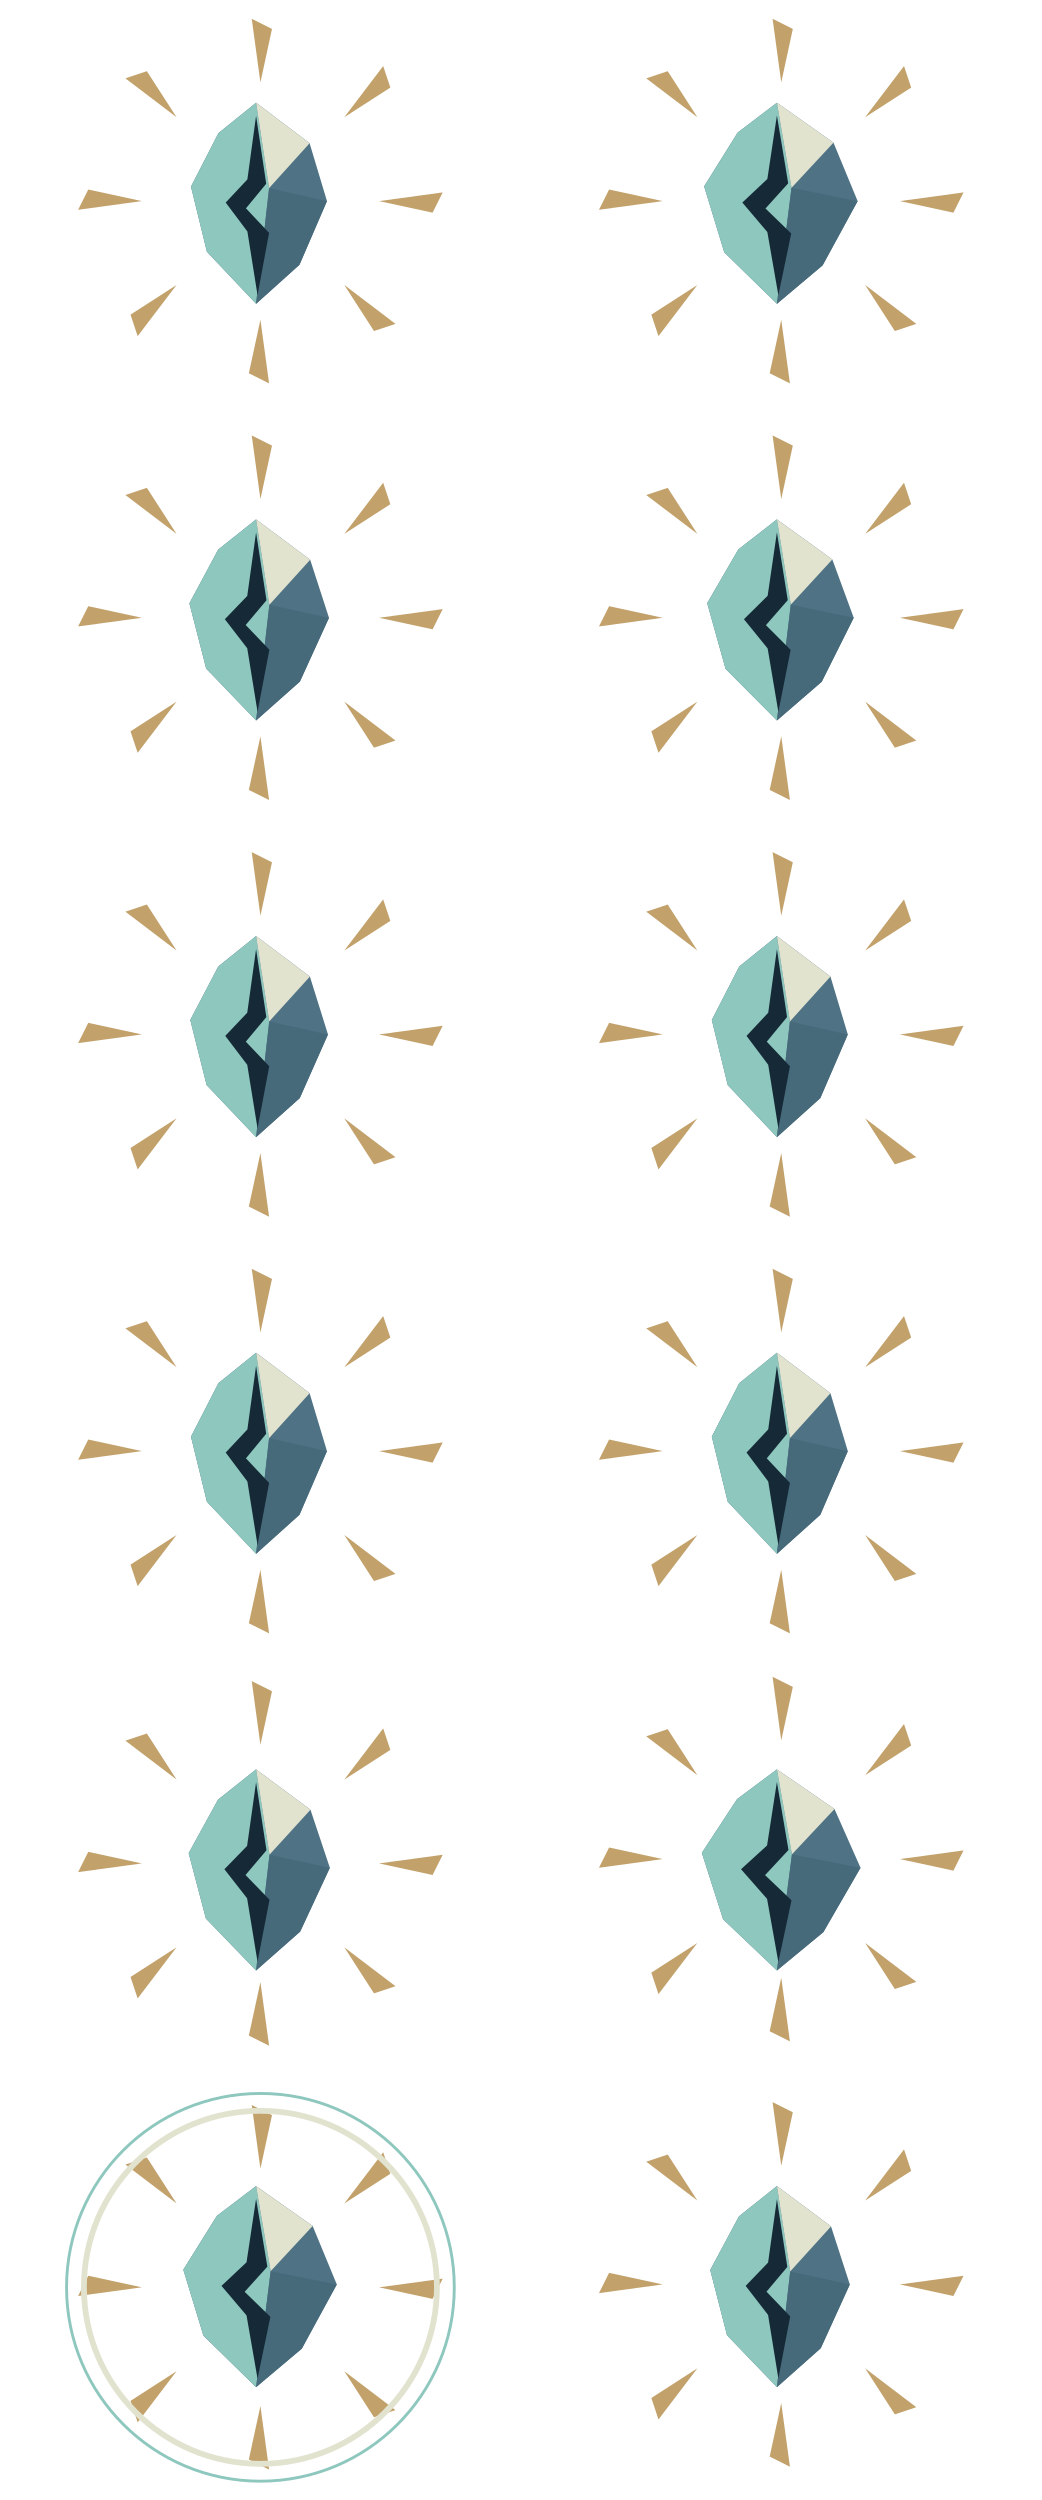
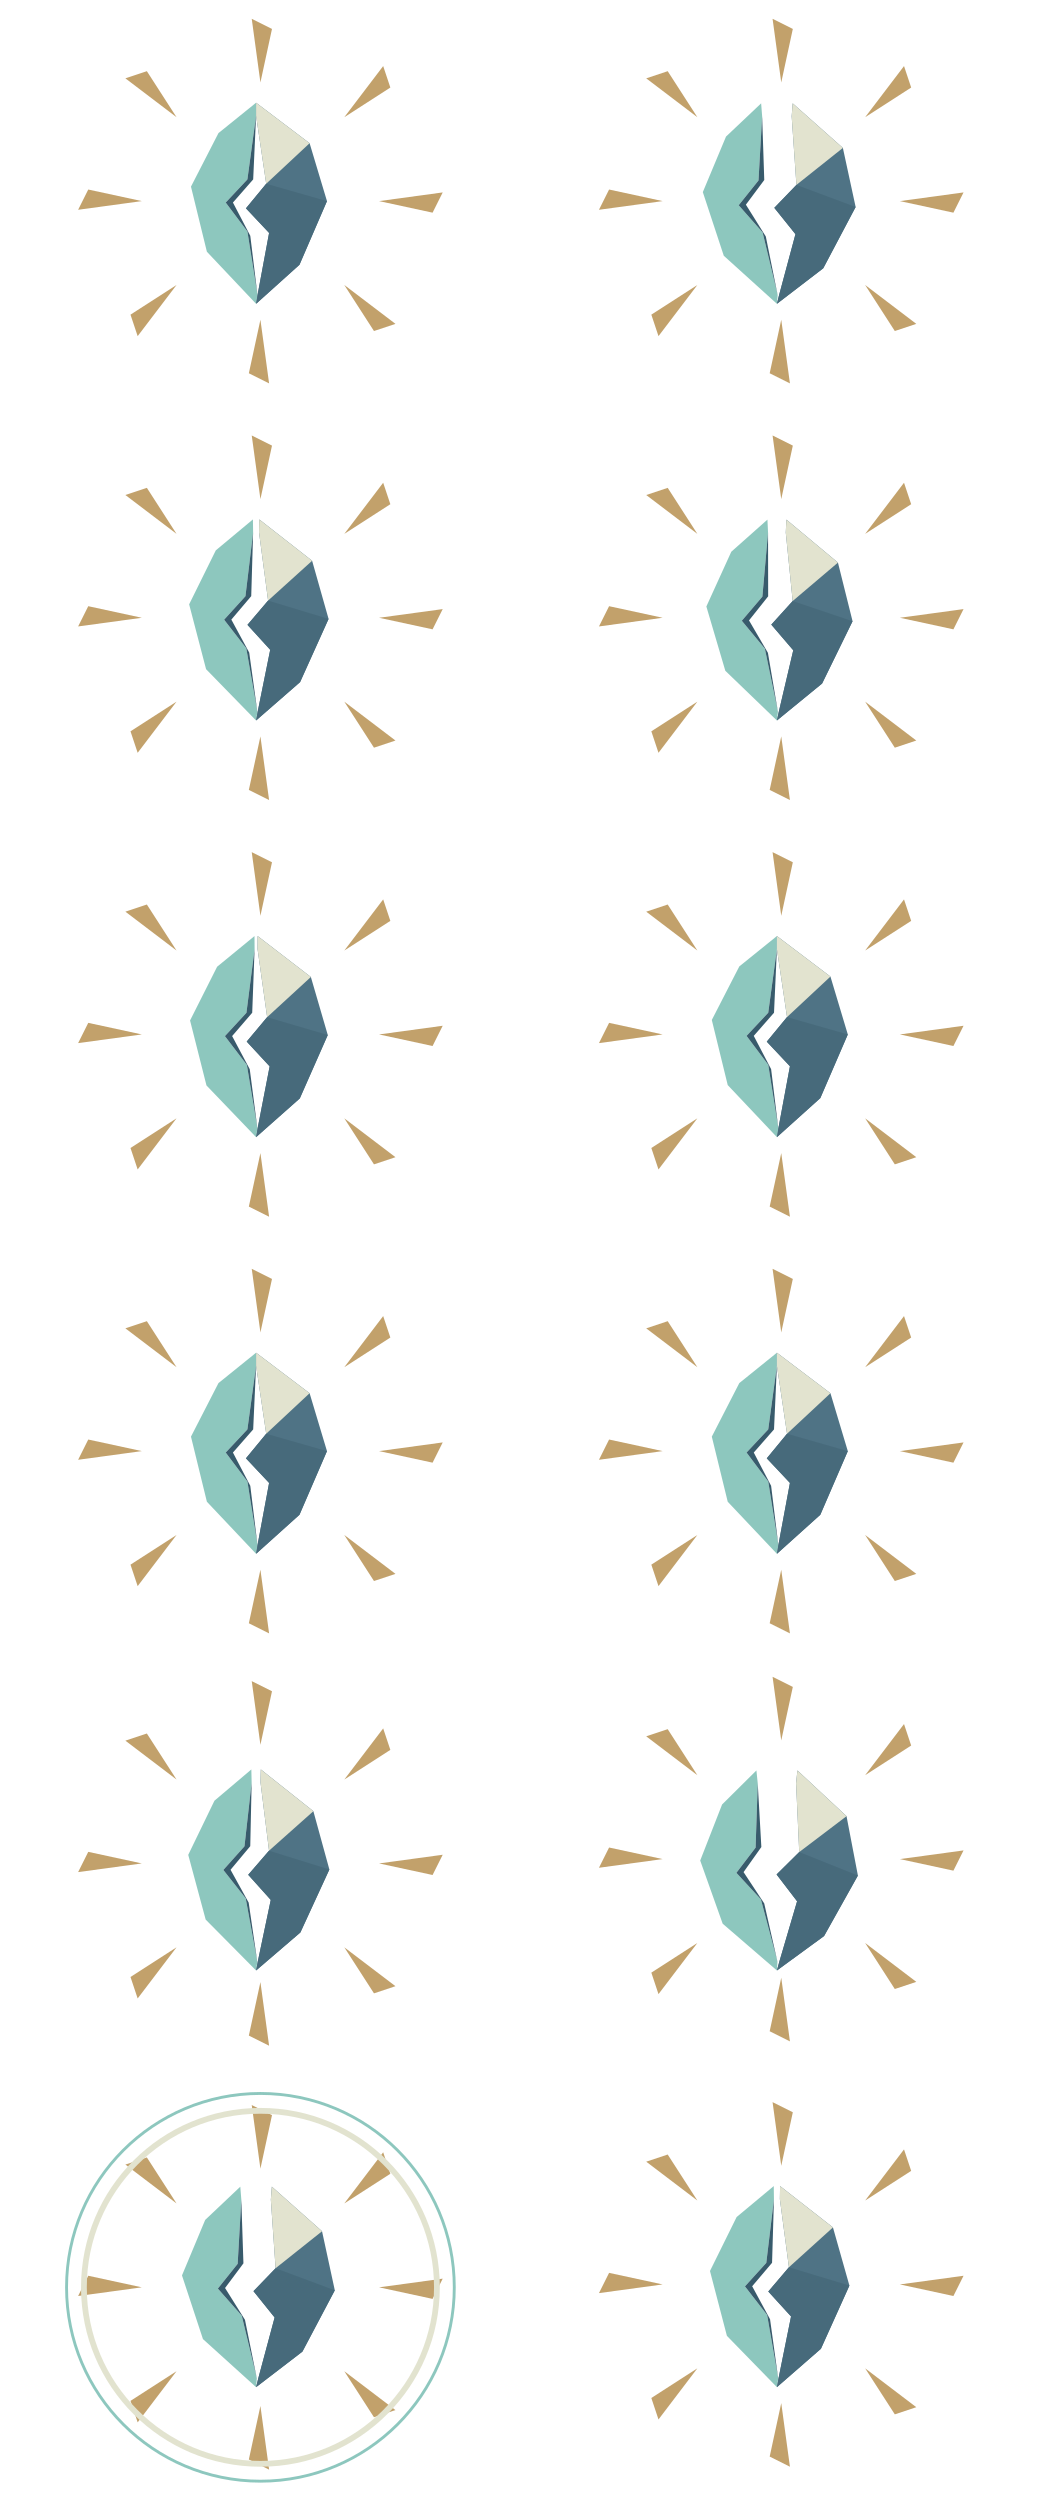
<svg xmlns="http://www.w3.org/2000/svg" width="720" height="1728" viewBox="0 0 720 1728">
  <svg x="0" y="0" width="360" height="288" viewBox="0 0 360 288">
    <polygon points="262,139 299,147 306,133" fill="#c2a16b" />
    <polygon points="237.983,196.983 258.489,228.803 273.338,223.853" fill="#c2a16b" />
    <polygon points="180,221 172,258 186,265" fill="#c2a16b" />
    <polygon points="122.017,196.983 90.197,217.489 95.147,232.338" fill="#c2a16b" />
    <polygon points="98,139 61,131 54,145" fill="#c2a16b" />
    <polygon points="122.017,81.017 101.511,49.197 86.662,54.147" fill="#c2a16b" />
    <polygon points="180,57 188,20 174,13" fill="#c2a16b" />
    <polygon points="237.983,81.017 269.803,60.511 264.853,45.662" fill="#c2a16b" />
-     <polygon points="177,71 214,99 226,139 207,183 177,210 143,174 132,129 151,92" fill="#4f7385" />
-     <polygon points="177,71 186,130 177,210 143,174 132,129 151,92" fill="#8dc7be" />
-     <polygon points="177,71 214,99 186,130" fill="#e2e3cf" />
-     <polygon points="186,130 226,139 207,183 177,210" fill="#476a7b" />
-     <polygon points="177,80 184,127 170,144 186,161 178,204 171,160 156,140 171,124" fill="#152937" />
+     <g data-heart-half="left" transform="rotate(-0 177 210)">
+       <polygon points="177,71 151,92 132,129 143,174 177,210 178,204 171,160 156,140 171,124 177,80" fill="#8dc7be" />
+       <polygon points="177,80 171,124 156,140 171,160 178,204 173,163 161,140 175,124" fill="#385b6c" />
+     </g>
+     <g data-heart-half="right" transform="rotate(0 177 210)">
+       <polygon points="177,71 214,99 226,139 207,183 177,210 178,204 186,161 170,144 184,127 177,80" fill="#4f7385" />
+       <polygon points="177,71 214,99 184,127 177,80" fill="#e2e3cf" />
+       <polygon points="184,127 226,139 207,183 177,210 178,204 186,161 170,144" fill="#476a7b" />
+     </g>
  </svg>
  <svg x="360" y="0" width="360" height="288" viewBox="0 0 360 288">
    <polygon points="262,139 299,147 306,133" fill="#c2a16b" />
    <polygon points="237.983,196.983 258.489,228.803 273.338,223.853" fill="#c2a16b" />
    <polygon points="180,221 172,258 186,265" fill="#c2a16b" />
    <polygon points="122.017,196.983 90.197,217.489 95.147,232.338" fill="#c2a16b" />
    <polygon points="98,139 61,131 54,145" fill="#c2a16b" />
    <polygon points="122.017,81.017 101.511,49.197 86.662,54.147" fill="#c2a16b" />
    <polygon points="180,57 188,20 174,13" fill="#c2a16b" />
    <polygon points="237.983,81.017 269.803,60.511 264.853,45.662" fill="#c2a16b" />
-     <polygon points="177,71 216.1,98.6 232.8,139 208.6,183.4 177,210 140.6,174.4 126.7,128.8 149.9,91.6" fill="#4f7385" />
-     <polygon points="177,71 187.1,129.8 177,210 140.6,174.4 126.7,128.8 149.9,91.6" fill="#8dc7be" />
-     <polygon points="177,71 216.1,98.6 187.1,129.8" fill="#e2e3cf" />
-     <polygon points="187.1,129.8 232.8,139 208.6,183.4 177,210" fill="#476a7b" />
-     <polygon points="177,79.8 184.8,126.7 169.1,144.1 186.9,161.4 178,204.1 170.4,160.4 153.1,140 170.4,123.7" fill="#152937" />
+     <g data-heart-half="left" transform="rotate(-4.5 177 210)">
+       <polygon points="177,71 151,92 132,129 143,174 177,210 178,204 171,160 156,140 171,124 177,80" fill="#8dc7be" />
+       <polygon points="177,80 171,124 156,140 171,160 178,204 173,163 161,140 175,124" fill="#385b6c" />
+     </g>
+     <g data-heart-half="right" transform="rotate(4.5 177 210)">
+       <polygon points="177,71 214,99 226,139 207,183 177,210 178,204 186,161 170,144 184,127 177,80" fill="#4f7385" />
+       <polygon points="177,71 214,99 184,127 177,80" fill="#e2e3cf" />
+       <polygon points="184,127 226,139 207,183 177,210 178,204 186,161 170,144" fill="#476a7b" />
+     </g>
  </svg>
  <svg x="0" y="288" width="360" height="288" viewBox="0 0 360 288">
    <polygon points="262,139 299,147 306,133" fill="#c2a16b" />
    <polygon points="237.983,196.983 258.489,228.803 273.338,223.853" fill="#c2a16b" />
    <polygon points="180,221 172,258 186,265" fill="#c2a16b" />
    <polygon points="122.017,196.983 90.197,217.489 95.147,232.338" fill="#c2a16b" />
    <polygon points="98,139 61,131 54,145" fill="#c2a16b" />
    <polygon points="122.017,81.017 101.511,49.197 86.662,54.147" fill="#c2a16b" />
    <polygon points="180,57 188,20 174,13" fill="#c2a16b" />
    <polygon points="237.983,81.017 269.803,60.511 264.853,45.662" fill="#c2a16b" />
-     <polygon points="177,71 214.4,98.9 227.4,139 207.3,183.1 177,210 142.5,174.1 130.9,129 150.8,91.9" fill="#4f7385" />
-     <polygon points="177,71 186.2,130 177,210 142.5,174.1 130.9,129 150.8,91.9" fill="#8dc7be" />
-     <polygon points="177,71 214.4,98.9 186.2,130" fill="#e2e3cf" />
-     <polygon points="186.2,130 227.4,139 207.3,183.1 177,210" fill="#476a7b" />
-     <polygon points="177,80 184.2,126.9 169.8,144 186.2,161.1 178,204 170.9,160.1 155.4,140 170.9,123.9" fill="#152937" />
+     <g data-heart-half="left" transform="rotate(-0.9 177 210)">
+       <polygon points="177,71 151,92 132,129 143,174 177,210 178,204 171,160 156,140 171,124 177,80" fill="#8dc7be" />
+       <polygon points="177,80 171,124 156,140 171,160 178,204 173,163 161,140 175,124" fill="#385b6c" />
+     </g>
+     <g data-heart-half="right" transform="rotate(0.9 177 210)">
+       <polygon points="177,71 214,99 226,139 207,183 177,210 178,204 186,161 170,144 184,127 177,80" fill="#4f7385" />
+       <polygon points="177,71 214,99 184,127 177,80" fill="#e2e3cf" />
+       <polygon points="184,127 226,139 207,183 177,210 178,204 186,161 170,144" fill="#476a7b" />
+     </g>
  </svg>
  <svg x="360" y="288" width="360" height="288" viewBox="0 0 360 288">
    <polygon points="262,139 299,147 306,133" fill="#c2a16b" />
    <polygon points="237.983,196.983 258.489,228.803 273.338,223.853" fill="#c2a16b" />
    <polygon points="180,221 172,258 186,265" fill="#c2a16b" />
    <polygon points="122.017,196.983 90.197,217.489 95.147,232.338" fill="#c2a16b" />
    <polygon points="98,139 61,131 54,145" fill="#c2a16b" />
    <polygon points="122.017,81.017 101.511,49.197 86.662,54.147" fill="#c2a16b" />
    <polygon points="180,57 188,20 174,13" fill="#c2a16b" />
    <polygon points="237.983,81.017 269.803,60.511 264.853,45.662" fill="#c2a16b" />
-     <polygon points="177,71 215.3,98.7 230.1,139 208,183.2 177,210 141.5,174.3 128.8,128.9 150.3,91.8" fill="#4f7385" />
-     <polygon points="177,71 186.6,129.9 177,210 141.5,174.3 128.8,128.9 150.3,91.8" fill="#8dc7be" />
-     <polygon points="177,71 215.3,98.7 186.6,129.9" fill="#e2e3cf" />
-     <polygon points="186.6,129.9 230.1,139 208,183.2 177,210" fill="#476a7b" />
-     <polygon points="177,79.9 184.5,126.8 169.4,144.1 186.5,161.2 178,204.1 170.6,160.2 154.2,140 170.6,123.8" fill="#152937" />
+     <g data-heart-half="left" transform="rotate(-2.7 177 210)">
+       <polygon points="177,71 151,92 132,129 143,174 177,210 178,204 171,160 156,140 171,124 177,80" fill="#8dc7be" />
+       <polygon points="177,80 171,124 156,140 171,160 178,204 173,163 161,140 175,124" fill="#385b6c" />
+     </g>
+     <g data-heart-half="right" transform="rotate(2.7 177 210)">
+       <polygon points="177,71 214,99 226,139 207,183 177,210 178,204 186,161 170,144 184,127 177,80" fill="#4f7385" />
+       <polygon points="177,71 214,99 184,127 177,80" fill="#e2e3cf" />
+       <polygon points="184,127 226,139 207,183 177,210 178,204 186,161 170,144" fill="#476a7b" />
+     </g>
  </svg>
  <svg x="0" y="576" width="360" height="288" viewBox="0 0 360 288">
    <polygon points="262,139 299,147 306,133" fill="#c2a16b" />
    <polygon points="237.983,196.983 258.489,228.803 273.338,223.853" fill="#c2a16b" />
    <polygon points="180,221 172,258 186,265" fill="#c2a16b" />
    <polygon points="122.017,196.983 90.197,217.489 95.147,232.338" fill="#c2a16b" />
    <polygon points="98,139 61,131 54,145" fill="#c2a16b" />
    <polygon points="122.017,81.017 101.511,49.197 86.662,54.147" fill="#c2a16b" />
    <polygon points="180,57 188,20 174,13" fill="#c2a16b" />
    <polygon points="237.983,81.017 269.803,60.511 264.853,45.662" fill="#c2a16b" />
-     <polygon points="177,71 214.2,99 226.7,139 207.2,183 177,210 142.8,174 131.5,129 150.9,92" fill="#4f7385" />
-     <polygon points="177,71 186.1,130 177,210 142.8,174 131.5,129 150.9,92" fill="#8dc7be" />
-     <polygon points="177,71 214.2,99 186.1,130" fill="#e2e3cf" />
-     <polygon points="186.1,130 226.7,139 207.2,183 177,210" fill="#476a7b" />
-     <polygon points="177,80 184.1,127 169.9,144 186.1,161 178,204 170.9,160 155.7,140 170.9,124" fill="#152937" />
+     <g data-heart-half="left" transform="rotate(-0.45 177 210)">
+       <polygon points="177,71 151,92 132,129 143,174 177,210 178,204 171,160 156,140 171,124 177,80" fill="#8dc7be" />
+       <polygon points="177,80 171,124 156,140 171,160 178,204 173,163 161,140 175,124" fill="#385b6c" />
+     </g>
+     <g data-heart-half="right" transform="rotate(0.45 177 210)">
+       <polygon points="177,71 214,99 226,139 207,183 177,210 178,204 186,161 170,144 184,127 177,80" fill="#4f7385" />
+       <polygon points="177,71 214,99 184,127 177,80" fill="#e2e3cf" />
+       <polygon points="184,127 226,139 207,183 177,210 178,204 186,161 170,144" fill="#476a7b" />
+     </g>
  </svg>
  <svg x="360" y="576" width="360" height="288" viewBox="0 0 360 288">
    <polygon points="262,139 299,147 306,133" fill="#c2a16b" />
    <polygon points="237.983,196.983 258.489,228.803 273.338,223.853" fill="#c2a16b" />
    <polygon points="180,221 172,258 186,265" fill="#c2a16b" />
    <polygon points="122.017,196.983 90.197,217.489 95.147,232.338" fill="#c2a16b" />
    <polygon points="98,139 61,131 54,145" fill="#c2a16b" />
    <polygon points="122.017,81.017 101.511,49.197 86.662,54.147" fill="#c2a16b" />
    <polygon points="180,57 188,20 174,13" fill="#c2a16b" />
    <polygon points="237.983,81.017 269.803,60.511 264.853,45.662" fill="#c2a16b" />
-     <polygon points="177,71 214,99 226,139 207,183 177,210 143,174 132,129 151,92" fill="#4f7385" />
-     <polygon points="177,71 186,130 177,210 143,174 132,129 151,92" fill="#8dc7be" />
-     <polygon points="177,71 214,99 186,130" fill="#e2e3cf" />
-     <polygon points="186,130 226,139 207,183 177,210" fill="#476a7b" />
-     <polygon points="177,80 184,127 170,144 186,161 178,204 171,160 156,140 171,124" fill="#152937" />
+     <g data-heart-half="left" transform="rotate(-0 177 210)">
+       <polygon points="177,71 151,92 132,129 143,174 177,210 178,204 171,160 156,140 171,124 177,80" fill="#8dc7be" />
+       <polygon points="177,80 171,124 156,140 171,160 178,204 173,163 161,140 175,124" fill="#385b6c" />
+     </g>
+     <g data-heart-half="right" transform="rotate(0 177 210)">
+       <polygon points="177,71 214,99 226,139 207,183 177,210 178,204 186,161 170,144 184,127 177,80" fill="#4f7385" />
+       <polygon points="177,71 214,99 184,127 177,80" fill="#e2e3cf" />
+       <polygon points="184,127 226,139 207,183 177,210 178,204 186,161 170,144" fill="#476a7b" />
+     </g>
  </svg>
  <svg x="0" y="864" width="360" height="288" viewBox="0 0 360 288">
    <polygon points="262,139 299,147 306,133" fill="#c2a16b" />
    <polygon points="237.983,196.983 258.489,228.803 273.338,223.853" fill="#c2a16b" />
    <polygon points="180,221 172,258 186,265" fill="#c2a16b" />
    <polygon points="122.017,196.983 90.197,217.489 95.147,232.338" fill="#c2a16b" />
    <polygon points="98,139 61,131 54,145" fill="#c2a16b" />
    <polygon points="122.017,81.017 101.511,49.197 86.662,54.147" fill="#c2a16b" />
    <polygon points="180,57 188,20 174,13" fill="#c2a16b" />
    <polygon points="237.983,81.017 269.803,60.511 264.853,45.662" fill="#c2a16b" />
-     <polygon points="177,71 214,99 226,139 207,183 177,210 143,174 132,129 151,92" fill="#4f7385" />
-     <polygon points="177,71 186,130 177,210 143,174 132,129 151,92" fill="#8dc7be" />
-     <polygon points="177,71 214,99 186,130" fill="#e2e3cf" />
-     <polygon points="186,130 226,139 207,183 177,210" fill="#476a7b" />
-     <polygon points="177,80 184,127 170,144 186,161 178,204 171,160 156,140 171,124" fill="#152937" />
+     <g data-heart-half="left" transform="rotate(-0 177 210)">
+       <polygon points="177,71 151,92 132,129 143,174 177,210 178,204 171,160 156,140 171,124 177,80" fill="#8dc7be" />
+       <polygon points="177,80 171,124 156,140 171,160 178,204 173,163 161,140 175,124" fill="#385b6c" />
+     </g>
+     <g data-heart-half="right" transform="rotate(0 177 210)">
+       <polygon points="177,71 214,99 226,139 207,183 177,210 178,204 186,161 170,144 184,127 177,80" fill="#4f7385" />
+       <polygon points="177,71 214,99 184,127 177,80" fill="#e2e3cf" />
+       <polygon points="184,127 226,139 207,183 177,210 178,204 186,161 170,144" fill="#476a7b" />
+     </g>
  </svg>
  <svg x="360" y="864" width="360" height="288" viewBox="0 0 360 288">
    <polygon points="262,139 299,147 306,133" fill="#c2a16b" />
    <polygon points="237.983,196.983 258.489,228.803 273.338,223.853" fill="#c2a16b" />
    <polygon points="180,221 172,258 186,265" fill="#c2a16b" />
    <polygon points="122.017,196.983 90.197,217.489 95.147,232.338" fill="#c2a16b" />
    <polygon points="98,139 61,131 54,145" fill="#c2a16b" />
    <polygon points="122.017,81.017 101.511,49.197 86.662,54.147" fill="#c2a16b" />
    <polygon points="180,57 188,20 174,13" fill="#c2a16b" />
    <polygon points="237.983,81.017 269.803,60.511 264.853,45.662" fill="#c2a16b" />
-     <polygon points="177,71 214,99 226,139 207,183 177,210 143,174 132,129 151,92" fill="#4f7385" />
-     <polygon points="177,71 186,130 177,210 143,174 132,129 151,92" fill="#8dc7be" />
-     <polygon points="177,71 214,99 186,130" fill="#e2e3cf" />
-     <polygon points="186,130 226,139 207,183 177,210" fill="#476a7b" />
-     <polygon points="177,80 184,127 170,144 186,161 178,204 171,160 156,140 171,124" fill="#152937" />
+     <g data-heart-half="left" transform="rotate(-0 177 210)">
+       <polygon points="177,71 151,92 132,129 143,174 177,210 178,204 171,160 156,140 171,124 177,80" fill="#8dc7be" />
+       <polygon points="177,80 171,124 156,140 171,160 178,204 173,163 161,140 175,124" fill="#385b6c" />
+     </g>
+     <g data-heart-half="right" transform="rotate(0 177 210)">
+       <polygon points="177,71 214,99 226,139 207,183 177,210 178,204 186,161 170,144 184,127 177,80" fill="#4f7385" />
+       <polygon points="177,71 214,99 184,127 177,80" fill="#e2e3cf" />
+       <polygon points="184,127 226,139 207,183 177,210 178,204 186,161 170,144" fill="#476a7b" />
+     </g>
  </svg>
  <svg x="0" y="1152" width="360" height="288" viewBox="0 0 360 288">
    <polygon points="262,136 299,144 306,130" fill="#c2a16b" />
    <polygon points="237.983,193.983 258.489,225.803 273.338,220.853" fill="#c2a16b" />
    <polygon points="180,218 172,255 186,262" fill="#c2a16b" />
    <polygon points="122.017,193.983 90.197,214.489 95.147,229.338" fill="#c2a16b" />
    <polygon points="98,136 61,128 54,142" fill="#c2a16b" />
    <polygon points="122.017,78.017 101.511,46.197 86.662,51.147" fill="#c2a16b" />
    <polygon points="180,54 188,17 174,10" fill="#c2a16b" />
    <polygon points="237.983,78.017 269.803,57.511 264.853,42.662" fill="#c2a16b" />
-     <polygon points="177,71 214.6,98.9 228,139 207.5,183.1 177,210 142.3,174.1 130.4,128.9 150.7,91.9" fill="#4f7385" />
-     <polygon points="177,71 186.3,129.9 177,210 142.3,174.1 130.4,128.9 150.7,91.9" fill="#8dc7be" />
-     <polygon points="177,71 214.6,98.9 186.3,129.9" fill="#e2e3cf" />
-     <polygon points="186.3,129.9 228,139 207.5,183.1 177,210" fill="#476a7b" />
-     <polygon points="177,79.9 184.2,126.9 169.7,144 186.3,161.1 178,204 170.8,160.1 155.1,140 170.8,123.9" fill="#152937" />
+     <g data-heart-half="left" transform="rotate(-1.35 177 210)">
+       <polygon points="177,71 151,92 132,129 143,174 177,210 178,204 171,160 156,140 171,124 177,80" fill="#8dc7be" />
+       <polygon points="177,80 171,124 156,140 171,160 178,204 173,163 161,140 175,124" fill="#385b6c" />
+     </g>
+     <g data-heart-half="right" transform="rotate(1.35 177 210)">
+       <polygon points="177,71 214,99 226,139 207,183 177,210 178,204 186,161 170,144 184,127 177,80" fill="#4f7385" />
+       <polygon points="177,71 214,99 184,127 177,80" fill="#e2e3cf" />
+       <polygon points="184,127 226,139 207,183 177,210 178,204 186,161 170,144" fill="#476a7b" />
+     </g>
  </svg>
  <svg x="360" y="1152" width="360" height="288" viewBox="0 0 360 288">
    <polygon points="262,133 299,141 306,127" fill="#c2a16b" />
    <polygon points="237.983,190.983 258.489,222.803 273.338,217.853" fill="#c2a16b" />
    <polygon points="180,215 172,252 186,259" fill="#c2a16b" />
    <polygon points="122.017,190.983 90.197,211.489 95.147,226.338" fill="#c2a16b" />
    <polygon points="98,133 61,125 54,139" fill="#c2a16b" />
    <polygon points="122.017,75.017 101.511,43.197 86.662,48.147" fill="#c2a16b" />
    <polygon points="180,51 188,14 174,7" fill="#c2a16b" />
    <polygon points="237.983,75.017 269.803,54.511 264.853,39.662" fill="#c2a16b" />
-     <polygon points="177,71 216.8,98.4 234.8,139 209.1,183.5 177,210 139.8,174.6 125.1,128.7 149.5,91.5" fill="#4f7385" />
-     <polygon points="177,71 187.4,129.7 177,210 139.8,174.6 125.1,128.7 149.5,91.5" fill="#8dc7be" />
-     <polygon points="177,71 216.8,98.4 187.4,129.7" fill="#e2e3cf" />
-     <polygon points="187.4,129.7 234.8,139 209.1,183.5 177,210" fill="#476a7b" />
-     <polygon points="177,79.7 185,126.7 168.8,144.1 187.1,161.5 178,204.2 170.2,160.5 152.2,140 170.2,123.6" fill="#152937" />
+     <g data-heart-half="left" transform="rotate(-5.85 177 210)">
+       <polygon points="177,71 151,92 132,129 143,174 177,210 178,204 171,160 156,140 171,124 177,80" fill="#8dc7be" />
+       <polygon points="177,80 171,124 156,140 171,160 178,204 173,163 161,140 175,124" fill="#385b6c" />
+     </g>
+     <g data-heart-half="right" transform="rotate(5.85 177 210)">
+       <polygon points="177,71 214,99 226,139 207,183 177,210 178,204 186,161 170,144 184,127 177,80" fill="#4f7385" />
+       <polygon points="177,71 214,99 184,127 177,80" fill="#e2e3cf" />
+       <polygon points="184,127 226,139 207,183 177,210 178,204 186,161 170,144" fill="#476a7b" />
+     </g>
  </svg>
  <svg x="0" y="1440" width="360" height="288" viewBox="0 0 360 288">
    <polygon points="262,141 299,149 306,135" fill="#c2a16b" />
    <polygon points="237.983,198.983 258.489,230.803 273.338,225.853" fill="#c2a16b" />
    <polygon points="180,223 172,260 186,267" fill="#c2a16b" />
    <polygon points="122.017,198.983 90.197,219.489 95.147,234.338" fill="#c2a16b" />
    <polygon points="98,141 61,133 54,147" fill="#c2a16b" />
    <polygon points="122.017,83.017 101.511,51.197 86.662,56.147" fill="#c2a16b" />
    <polygon points="180,59 188,22 174,15" fill="#c2a16b" />
    <polygon points="237.983,83.017 269.803,62.511 264.853,47.662" fill="#c2a16b" />
-     <polygon points="177,71 216.1,98.6 232.8,139 208.6,183.4 177,210 140.6,174.4 126.7,128.8 149.9,91.6" fill="#4f7385" />
-     <polygon points="177,71 187.1,129.8 177,210 140.6,174.4 126.7,128.8 149.9,91.6" fill="#8dc7be" />
-     <polygon points="177,71 216.1,98.6 187.1,129.8" fill="#e2e3cf" />
-     <polygon points="187.1,129.8 232.8,139 208.6,183.4 177,210" fill="#476a7b" />
-     <polygon points="177,79.8 184.8,126.7 169.1,144.1 186.9,161.4 178,204.1 170.4,160.4 153.1,140 170.4,123.7" fill="#152937" />
+     <g data-heart-half="left" transform="rotate(-4.5 177 210)">
+       <polygon points="177,71 151,92 132,129 143,174 177,210 178,204 171,160 156,140 171,124 177,80" fill="#8dc7be" />
+       <polygon points="177,80 171,124 156,140 171,160 178,204 173,163 161,140 175,124" fill="#385b6c" />
+     </g>
+     <g data-heart-half="right" transform="rotate(4.5 177 210)">
+       <polygon points="177,71 214,99 226,139 207,183 177,210 178,204 186,161 170,144 184,127 177,80" fill="#4f7385" />
+       <polygon points="177,71 214,99 184,127 177,80" fill="#e2e3cf" />
+       <polygon points="184,127 226,139 207,183 177,210 178,204 186,161 170,144" fill="#476a7b" />
+     </g>
    <circle cx="180" cy="141" r="122" fill="none" stroke="#e2e3cf" stroke-width="4" />
    <circle cx="180" cy="141" r="134" fill="none" stroke="#8dc7be" stroke-width="2" />
  </svg>
  <svg x="360" y="1440" width="360" height="288" viewBox="0 0 360 288">
    <polygon points="262,139 299,147 306,133" fill="#c2a16b" />
    <polygon points="237.983,196.983 258.489,228.803 273.338,223.853" fill="#c2a16b" />
    <polygon points="180,221 172,258 186,265" fill="#c2a16b" />
    <polygon points="122.017,196.983 90.197,217.489 95.147,232.338" fill="#c2a16b" />
    <polygon points="98,139 61,131 54,145" fill="#c2a16b" />
    <polygon points="122.017,81.017 101.511,49.197 86.662,54.147" fill="#c2a16b" />
    <polygon points="180,57 188,20 174,13" fill="#c2a16b" />
    <polygon points="237.983,81.017 269.803,60.511 264.853,45.662" fill="#c2a16b" />
-     <polygon points="177,71 214.4,98.9 227.4,139 207.3,183.1 177,210 142.5,174.1 130.9,129 150.8,91.9" fill="#4f7385" />
-     <polygon points="177,71 186.2,130 177,210 142.5,174.1 130.9,129 150.8,91.9" fill="#8dc7be" />
-     <polygon points="177,71 214.4,98.9 186.2,130" fill="#e2e3cf" />
-     <polygon points="186.2,130 227.4,139 207.3,183.1 177,210" fill="#476a7b" />
-     <polygon points="177,80 184.2,126.9 169.8,144 186.2,161.1 178,204 170.9,160.1 155.4,140 170.9,123.9" fill="#152937" />
+     <g data-heart-half="left" transform="rotate(-0.9 177 210)">
+       <polygon points="177,71 151,92 132,129 143,174 177,210 178,204 171,160 156,140 171,124 177,80" fill="#8dc7be" />
+       <polygon points="177,80 171,124 156,140 171,160 178,204 173,163 161,140 175,124" fill="#385b6c" />
+     </g>
+     <g data-heart-half="right" transform="rotate(0.9 177 210)">
+       <polygon points="177,71 214,99 226,139 207,183 177,210 178,204 186,161 170,144 184,127 177,80" fill="#4f7385" />
+       <polygon points="177,71 214,99 184,127 177,80" fill="#e2e3cf" />
+       <polygon points="184,127 226,139 207,183 177,210 178,204 186,161 170,144" fill="#476a7b" />
+     </g>
  </svg>
</svg>
